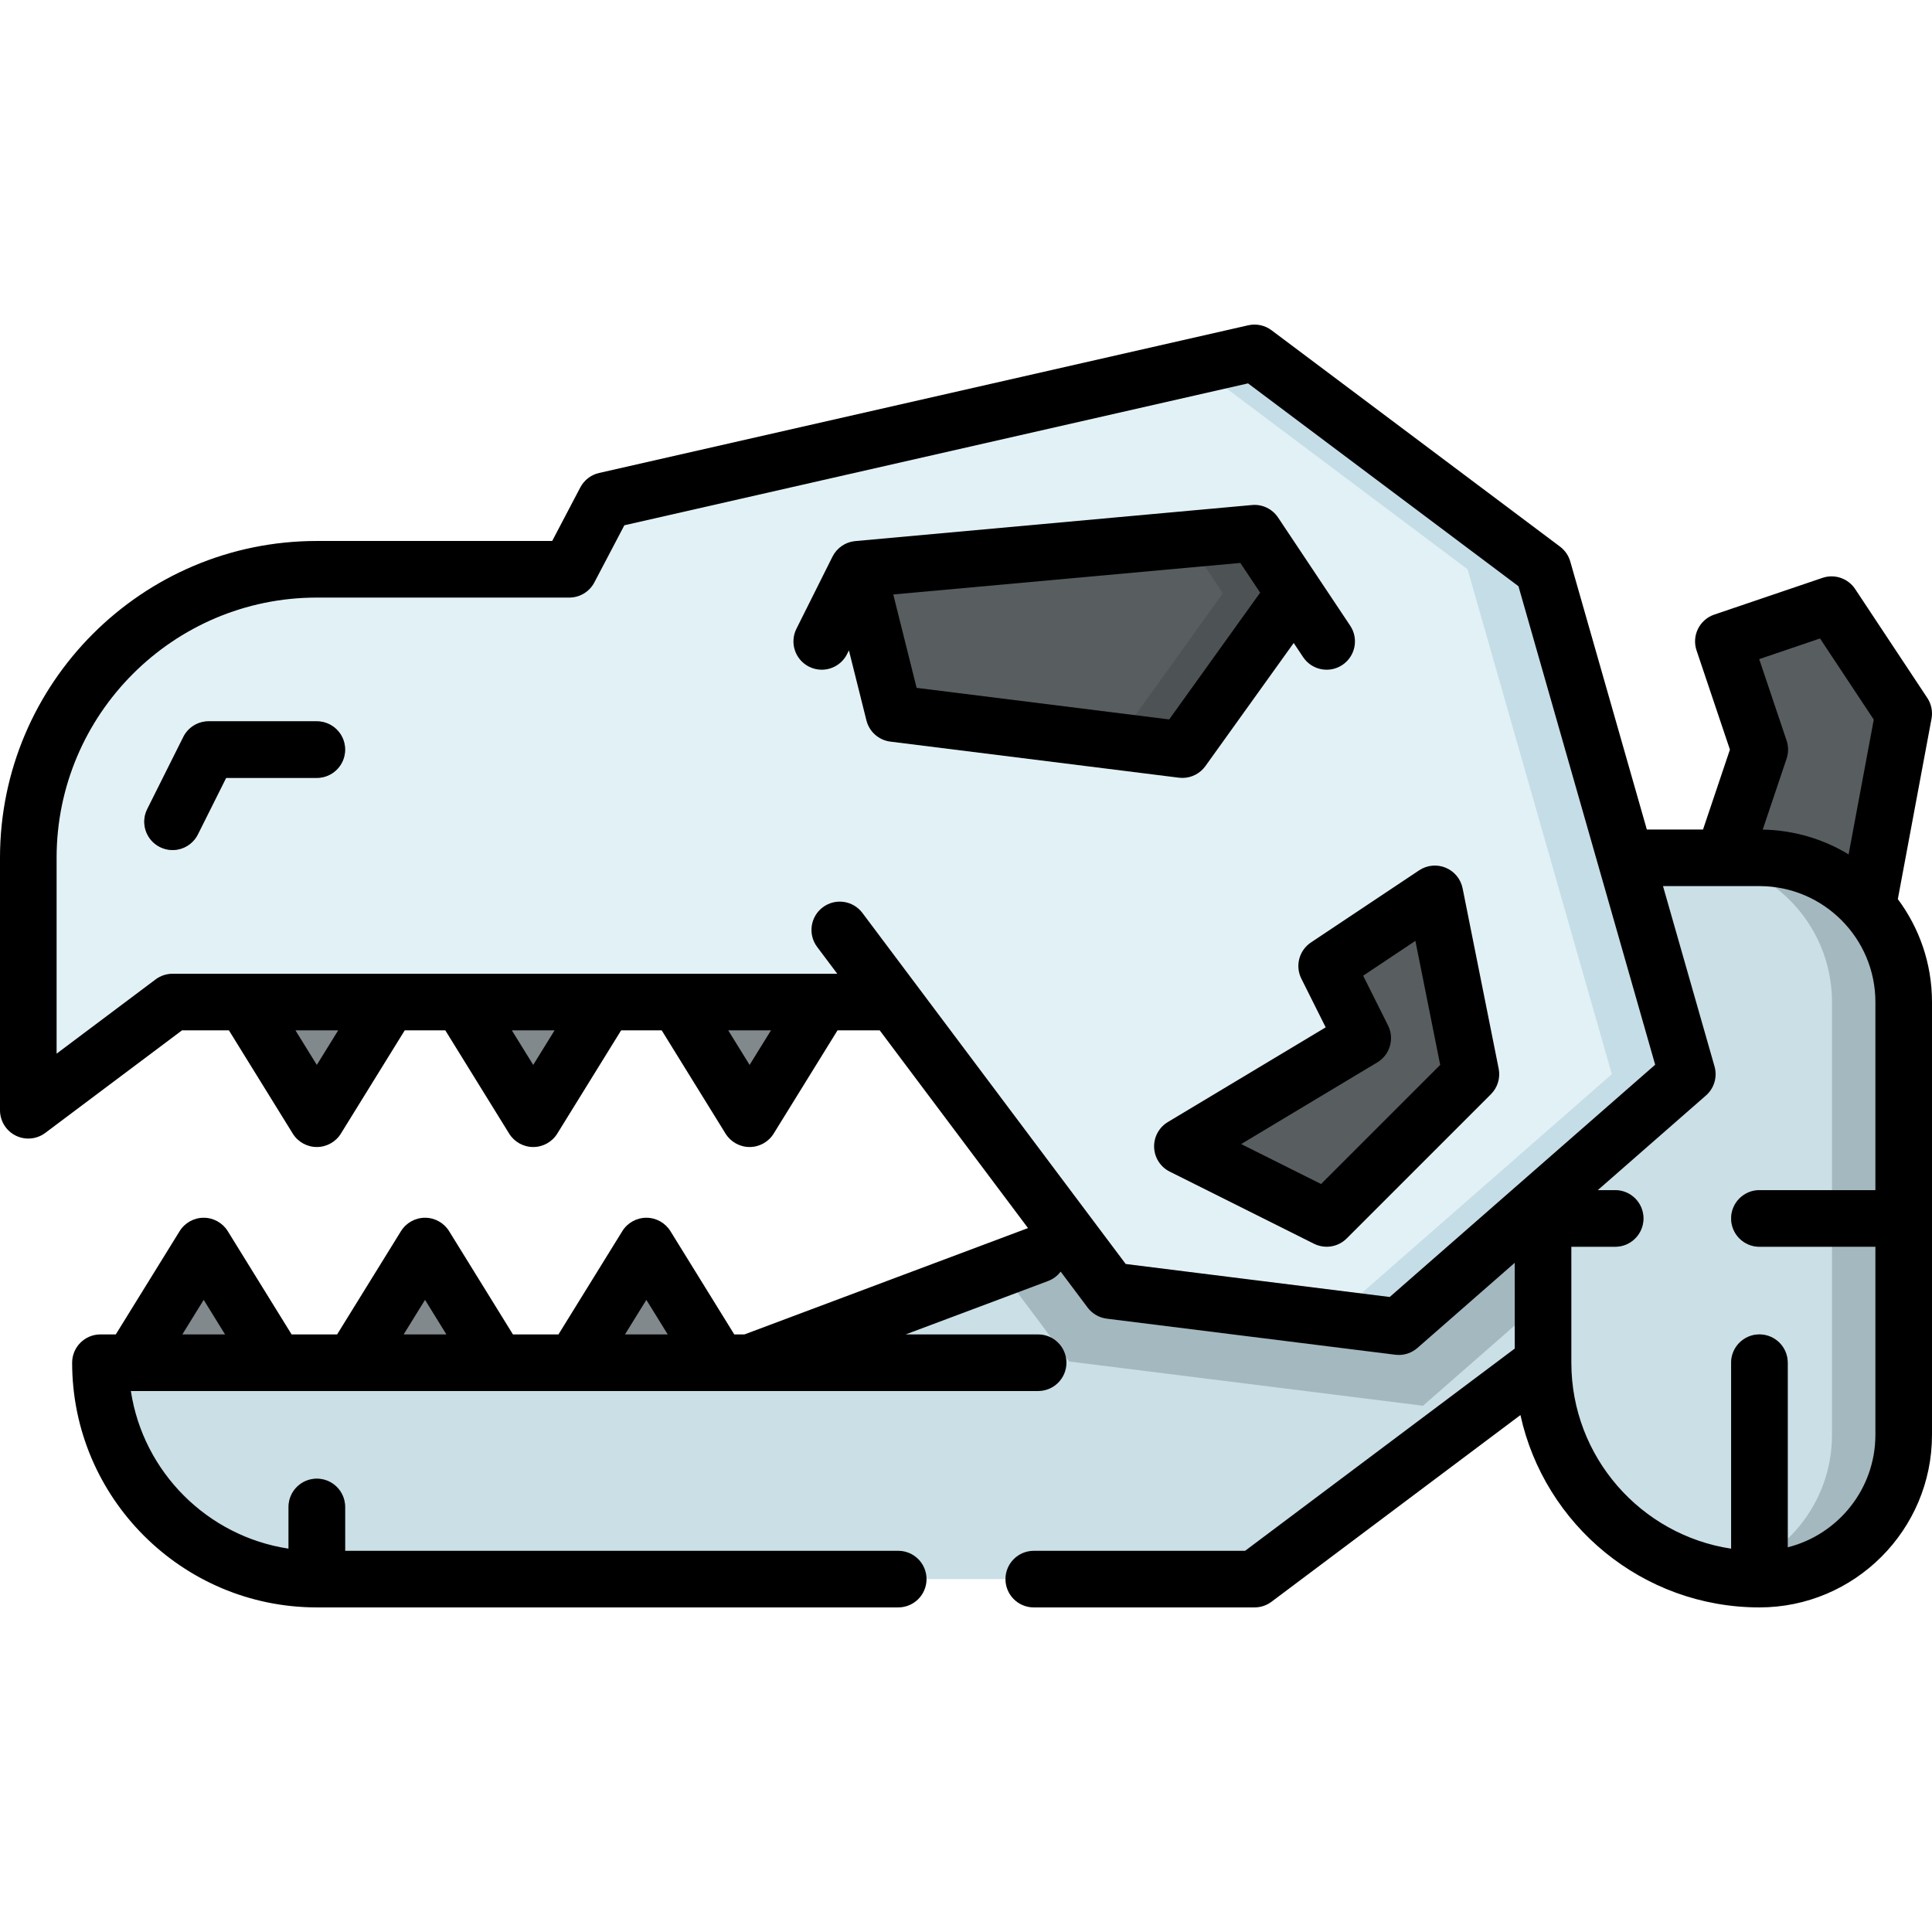
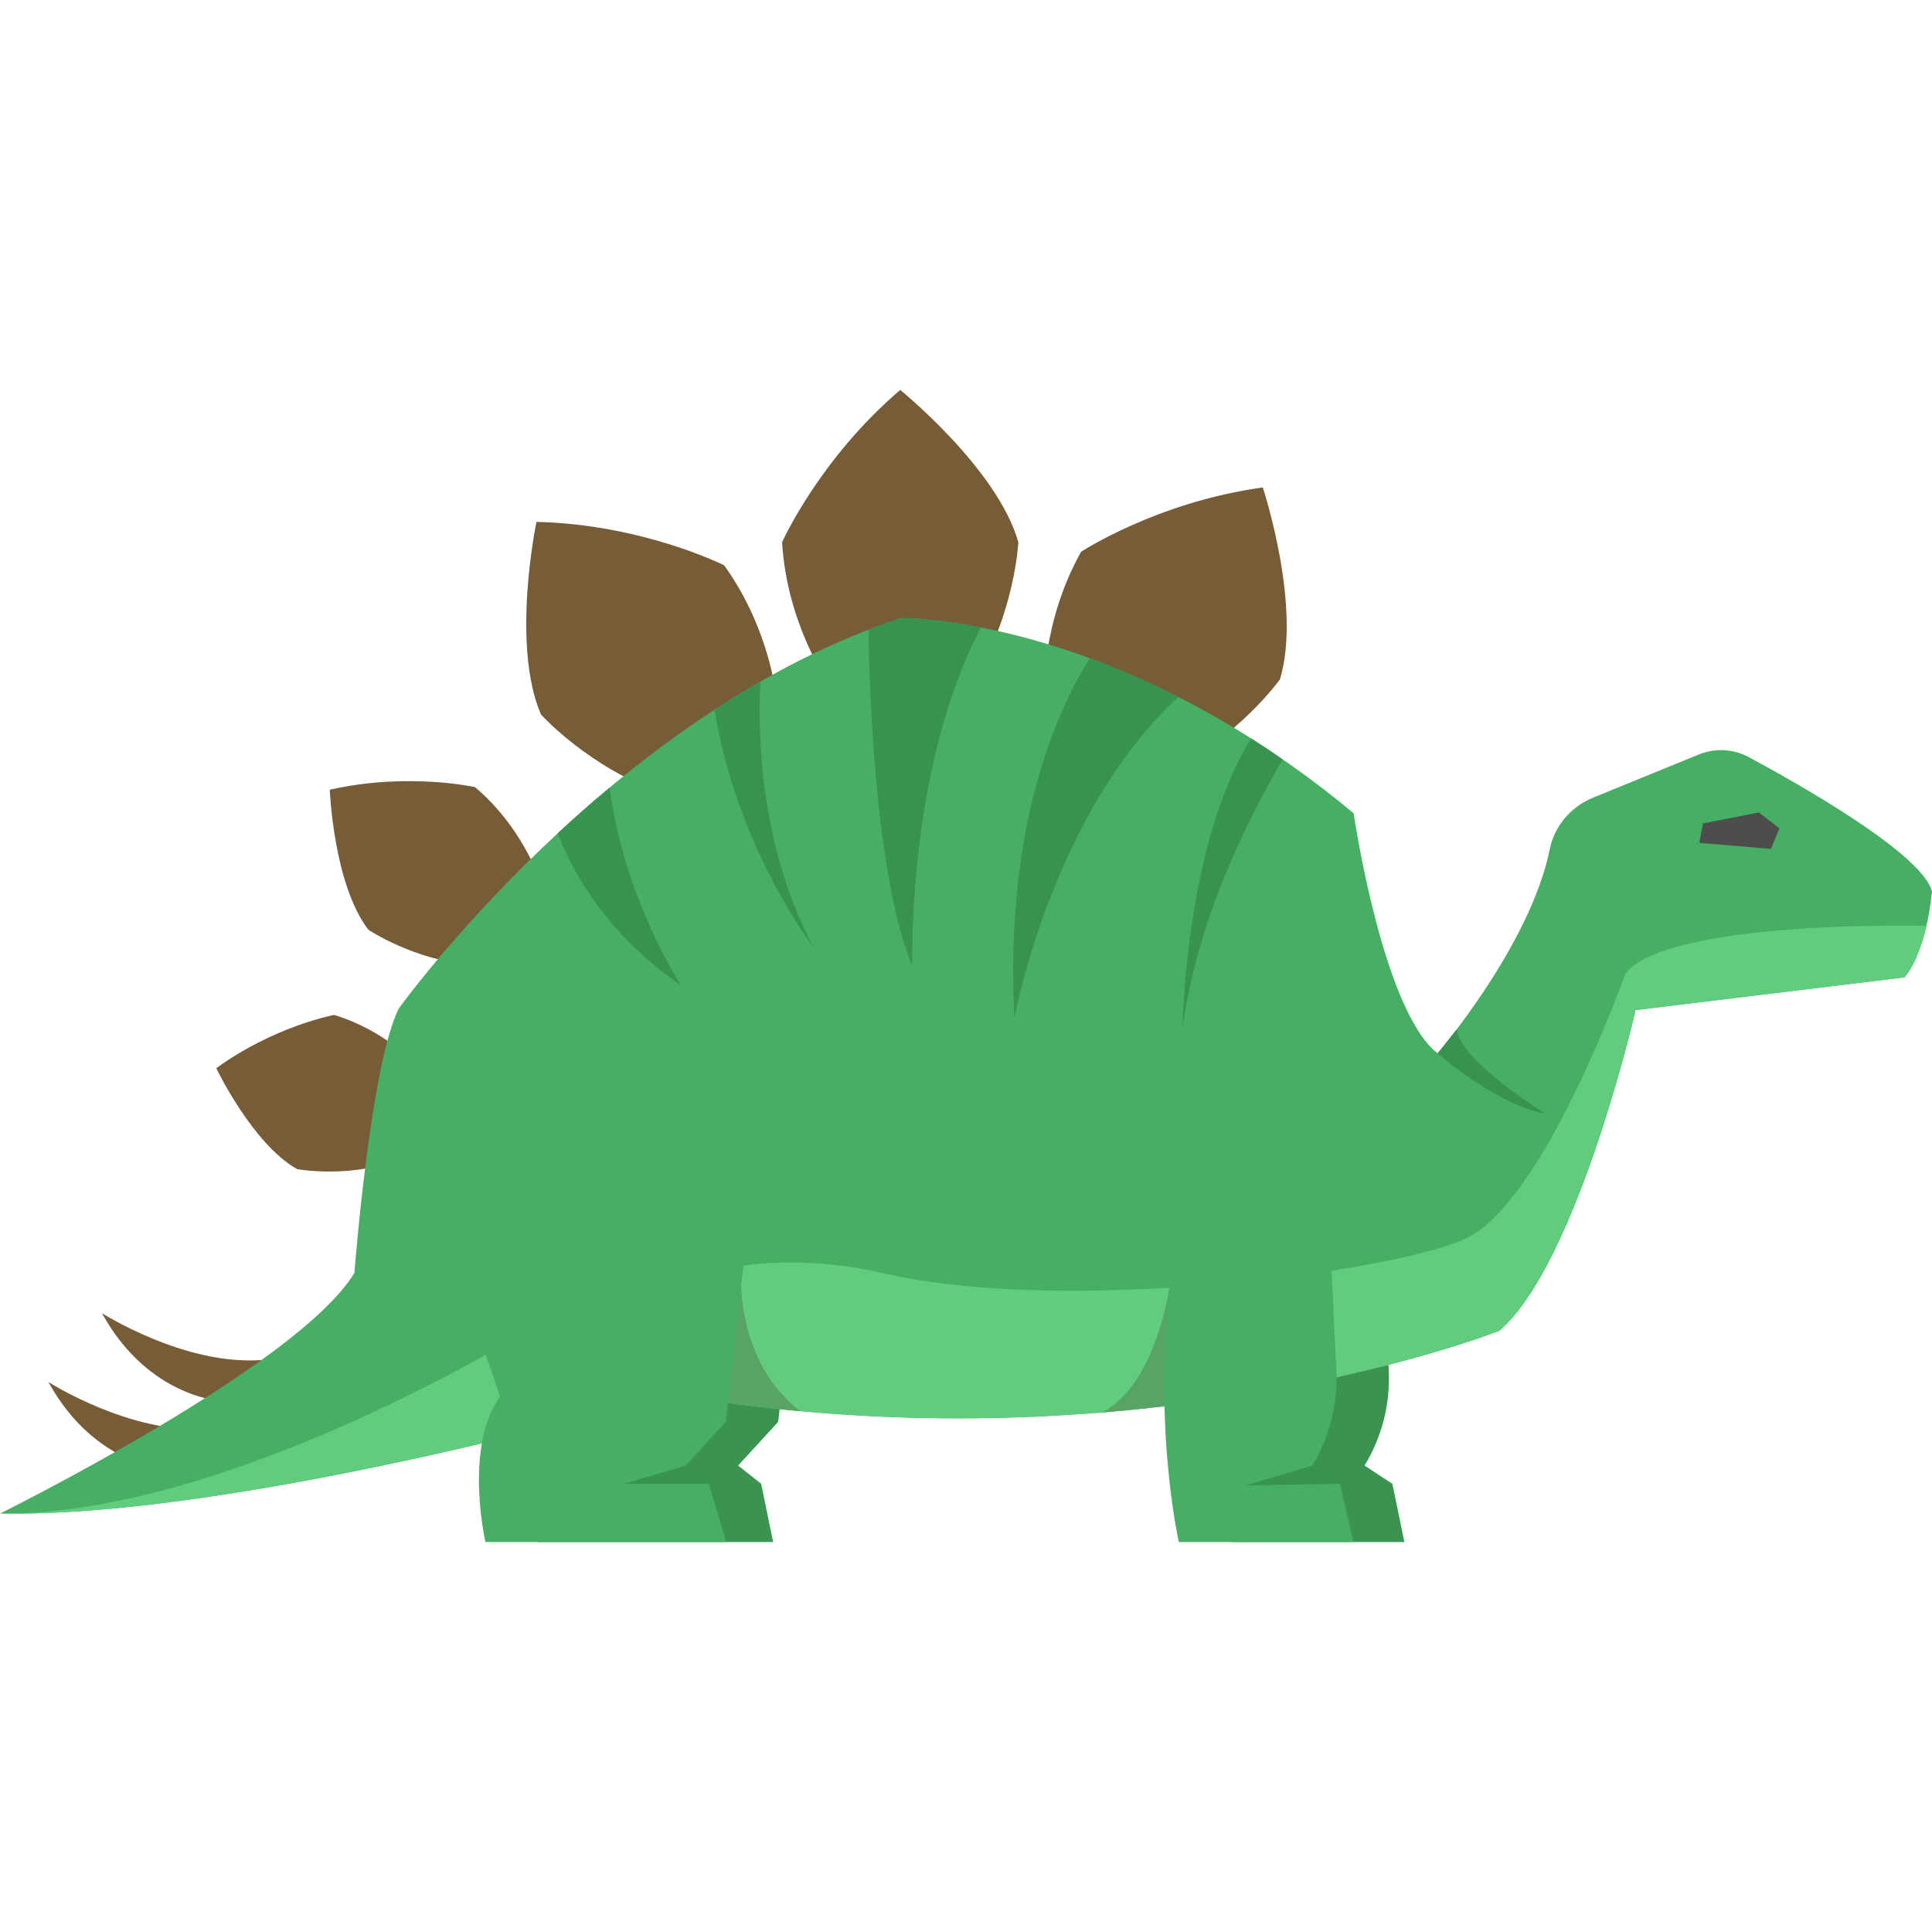
- <svg xmlns="http://www.w3.org/2000/svg" version="1.1" id="Capa_1" x="0px" y="0px" viewBox="0 0 512.001 512.001" style="enable-background:new 0 0 512.001 512.001;" xml:space="preserve">
+ <svg xmlns="http://www.w3.org/2000/svg" version="1.1" id="Capa_1" x="0px" y="0px" viewBox="0 0 467.26 467.26" style="enable-background:new 0 0 467.26 467.26;" xml:space="preserve">
  <g>
-     <polygon style="fill:#81898C;" points="190.408,361.132 171.293,330.216 152.178,361.132 171.293,364.716  " />
-     <polygon style="fill:#81898C;" points="131.752,361.132 112.637,330.216 93.522,361.132 112.637,364.716  " />
-     <polygon style="fill:#81898C;" points="73.096,361.132 53.982,330.216 34.866,361.132 53.981,364.716  " />
+     <path style="fill:#3B9352;" d="M188.202,343.884l-9.688,10.569l5.578,4.404l2.894,14.092h-56.913c0,0-5.285-22.9,3.523-35.23   l-10.569-30.827c0,0,9.688-20.257,34.35-24.661c0,0,27.304,3.523,36.111,14.973L188.202,343.884z" />
+     <path style="fill:#3B9352;" d="M334.408,301.021l1.466,30.496c0.387,8.059-1.652,16.049-5.855,22.936l0,0l6.738,4.404l2.894,14.092   h-41.879c0,0-6.814-29.652-1.53-67.818L334.408,301.021z" />
+     <path style="fill:#775C38;" d="M53.983,338.914c0,0-18-0.667-29.333-21.333c0,0,19.827,12.698,38.58,11.349L53.983,338.914z" />
+     <path style="fill:#775C38;" d="M41.046,355.581c0,0-18-0.667-29.333-21.333c0,0,19.827,12.698,38.58,11.349L41.046,355.581z" />
+     <path style="fill:#775C38;" d="M200.063,164.722c0,0-9.746-14.032-10.913-33.587c0,0,8.975-20.095,28.571-36.825   c0,0,23.545,19.047,28.571,36.825c0,0-0.851,17.395-10.913,33.587H200.063z" />
+     <path style="fill:#775C38;" d="M252.505,167.597c0,0-0.618-17.073,8.968-34.157c0,0,18.411-12.058,43.94-15.545   c0,0,9.518,28.75,4.139,46.424c0,0-10.117,14.176-27.333,22.363L252.505,167.597z" />
+     <path style="fill:#775C38;" d="M187.897,169.668c0,0-1.302-17.035-12.745-32.935c0,0-19.648-9.916-45.407-10.516   c0,0-6.232,29.636,1.097,46.596c0,0,11.644,12.951,29.669,19.154L187.897,169.668z" />
+     <path style="fill:#775C38;" d="M130.232,212.117c0,0-4.071-12.217-15.348-21.748c0,0-16.181-3.653-35.125,0.624   c0,0,0.87,22.81,9.333,33.868c0,0,10.884,7.338,25.2,8.573L130.232,212.117z" />
+     <path style="fill:#775C38;" d="M101.028,257.843c0,0-7.632-8.556-20.212-12.378c0,0-14.519,2.712-28.504,12.883   c0,0,8.746,18.347,19.562,24.409c0,0,11.486,2.166,23.628-1.866L101.028,257.843z" />
+     <path style="fill:#46AF64;" d="M467.26,215.611c-0.32,3.19-0.79,5.94-1.34,8.3c-2.11,9.23-5.32,12.47-5.32,12.47l-65.02,7.91   c0,0-14.09,61.35-32.99,77.57c0,0-87.42,34.57-200.21,15.36c0,0-102.38,29.88-162.38,28.84c0,0,72.22-35.71,85.72-58.23   c0,0,3.84-50.35,10.76-63.97c0,0,14.42-20.05,38.4-42.33c3.93-3.64,8.12-7.35,12.54-11.03c7.77-6.5,16.28-12.93,25.39-18.86   c3.6-2.36,7.29-4.63,11.08-6.79c8.31-4.77,17.04-9.05,26.13-12.54c2.6-1.02,5.24-1.96,7.9-2.83c0,0,7.25-0.11,19.34,2.27   c7.22,1.41,16.16,3.71,26.31,7.45c6.66,2.45,13.83,5.52,21.39,9.36h0.01c5.69,2.89,11.59,6.21,17.64,10.04   c2.52,1.6,5.07,3.28,7.64,5.07c5.62,3.88,11.35,8.2,17.13,13.02c0,0,6.97,47.65,20.31,58.08c0,0,22.46-26.2,27.13-49.41   c1.14-5.67,5.19-10.31,10.53-12.47l25.507-10.416c3.931-1.605,8.367-1.372,12.106,0.641   C435.778,190.014,464.941,206.574,467.26,215.611z" />
+     <path style="fill:#389350;" d="M347.682,254.775c0,0,14.28,12.483,26.024,14.539c0,0-20.461-12.562-21.387-20.373L347.682,254.775z   " />
+     <polygon style="fill:#4D4D4D;" points="428.313,205.312 410.991,203.844 411.872,199.146 425.377,196.504 430.368,200.321  " />
+     <path style="fill:#62CC7E;" d="M465.92,223.911c-2.11,9.23-5.32,12.47-5.32,12.47l-65.02,7.91c0,0-14.09,61.35-32.99,77.57   c0,0-20.4,8.06-54.2,14.24c-12.26,2.24-26.28,4.23-41.74,5.49c-21.81,1.79-46.46,2.14-73.02-0.29   c-10.16-0.93-20.59-2.26-31.25-4.08c0,0-8.06,2.35-20.98,5.72c-33.13,8.61-98.23,23.87-141.4,23.12   c55.82,0.48,127.97-44.5,127.97-44.5c16.02-7.45,32.81-11.92,46.12-14.56c13.12-2.61,26.63-2.05,39.67,0.96   c18.98,4.38,44.63,4.94,69.04,3.48c5.23-0.31,10.41-0.71,15.45-1.19c26.03-2.47,48.46-6.91,56.52-10.84   c18.94-9.25,38.31-63.86,38.31-63.86C403.21,222.341,465.92,223.911,465.92,223.911z" />
+     <path style="fill:#58A366;" d="M193.63,341.301c-10.16-0.93-20.59-2.26-31.25-4.08c0,0-8.06,2.35-20.98,5.72   c-2.95-0.51-4.75-0.86-4.75-0.86l42.61-31.1C179.26,310.981,179.11,330.531,193.63,341.301z" />
+     <path style="fill:#58A366;" d="M308.39,336.101c-12.26,2.24-26.28,4.23-41.74,5.49c13-6.99,16.15-30.15,16.15-30.15l13.44-6.31   l2.01,5.12L308.39,336.101z" />
+     <path style="fill:#46AF64;" d="M175.535,343.884l-9.688,10.569l5.578,4.404l4.225,14.092h-58.245c0,0-5.285-22.9,3.523-35.23   l-10.569-30.827c0,0,9.688-20.257,34.35-24.661c0,0,27.304,3.523,36.111,14.973L175.535,343.884z" />
+     <path style="fill:#46AF64;" d="M321.741,301.021l1.466,30.496c0.387,8.059-1.652,16.049-5.855,22.936l0,0l6.738,4.404l3.227,14.092   h-42.212c0,0-6.814-29.652-1.529-67.818L321.741,301.021z" />
+     <polygon style="fill:#389350;" points="317.352,354.453 301.317,359.248 324.09,358.857  " />
+     <polygon style="fill:#389350;" points="165.847,354.453 150.983,358.857 171.425,358.857  " />
+     <path style="fill:#389350;" d="M310.25,183.671c-8.68,14.75-20.92,39.34-24.27,65.24c0,0,0.62-44.91,16.63-70.31   C305.13,180.201,307.68,181.881,310.25,183.671z" />
+     <path style="fill:#389350;" d="M284.96,168.561c-30.62,28.35-39.64,77.69-39.64,77.69c-2.37-47.2,10.69-75.08,18.25-87.05   C270.23,161.651,277.4,164.721,284.96,168.561z" />
+     <path style="fill:#389350;" d="M220.65,233.581c-9-21.36-10.41-67.36-10.63-81.27c2.6-1.02,5.24-1.96,7.9-2.83   c0,0,7.25-0.11,19.34,2.27C219.27,185.781,220.65,233.581,220.65,233.581z" />
+     <path style="fill:#389350;" d="M196.65,228.911c0,0-18.42-23.76-23.84-57.27c3.6-2.36,7.29-4.63,11.08-6.79   C183.23,178.521,184.01,205.031,196.65,228.911z" />
+     <path style="fill:#389350;" d="M164.65,238.251c-18.21-12.44-26.36-27.83-29.77-36.72c3.93-3.64,8.12-7.35,12.54-11.03   C150.9,217.141,164.65,238.251,164.65,238.251z" />
  </g>
-   <path style="fill:#585D60;" d="M494.942,240.276l9.112-48.793c0.286-1.532-0.035-3.116-0.896-4.415l-15.22-22.971  c-1.505-2.271-4.351-3.243-6.931-2.367l-18.63,6.325c-3.132,1.063-4.813,4.46-3.758,7.595l7.097,21.089  c0.418,1.242,0.418,2.586,0,3.827l-9.006,26.76L494.942,240.276z" />
-   <path style="fill:#CADFE6;" d="M466.269,418.48c21.114,0,38.231-17.117,38.231-38.231V265.558c0-21.114-17.117-38.231-38.231-38.231  H430.77l-21.845,69.146v64.663C408.925,392.806,434.599,418.48,466.269,418.48" />
-   <path style="fill:#7F8C8C;" d="M466.269,418.48L466.269,418.48L466.269,418.48z" />
-   <path style="fill:#A4B8BF;" d="M466.269,227.327h-19c21.114,0,38.231,17.117,38.231,38.231v114.691  c0,18.177-12.69,33.381-29.692,37.262c3.394,0.626,6.886,0.969,10.461,0.969c21.114,0,38.231-17.116,38.231-38.231V265.558  C504.5,244.443,487.383,227.327,466.269,227.327z" />
-   <path style="fill:#CADFE6;" d="M274.404,332.727l-74.73,28.025c-0.674,0.253-1.387,0.382-2.107,0.382H32.971  c-3.594,0-6.382,3.139-5.966,6.709c3.322,28.511,27.556,50.638,56.958,50.638h246.5c1.298,0,2.561-0.421,3.6-1.2l72.462-54.347  c1.511-1.133,2.4-2.912,2.4-4.801l-0.004-33.329c0-3.566-3.093-6.345-6.639-5.965l-126.41,13.54  C275.37,332.433,274.876,332.55,274.404,332.727z" />
-   <g>
-     <polygon style="fill:#81898C;" points="64.848,265.557 83.962,296.473 103.077,265.557 83.963,261.973  " />
-     <polygon style="fill:#81898C;" points="122.193,265.557 141.307,296.473 160.423,265.557 141.308,261.973  " />
-     <polygon style="fill:#81898C;" points="179.539,265.557 198.653,296.473 217.769,265.557 198.655,261.973  " />
-     <path style="fill:#81898C;" d="M428.038,330.403h-38.229c-4.142,0-7.5-3.357-7.5-7.5s3.358-7.5,7.5-7.5h38.229   c4.142,0,7.5,3.357,7.5,7.5C435.538,327.045,432.18,330.403,428.038,330.403z" />
-     <path style="fill:#81898C;" d="M504.5,330.403v-15l0,0h-38.233c-4.142,0-7.5,3.357-7.5,7.5s3.358,7.5,7.5,7.5H504.5L504.5,330.403z   " />
-     <path style="fill:#81898C;" d="M466.269,418.48L466.269,418.48L466.269,418.48z" />
-     <path style="fill:#81898C;" d="M466.267,353.634c-4.142,0-7.5,3.357-7.5,7.5v56.842c2.457,0.321,4.957,0.504,7.502,0.504   c2.567,0,5.073-0.257,7.498-0.74v-56.606C473.767,356.991,470.409,353.634,466.267,353.634z" />
-   </g>
-   <path style="fill:#CADFE6;" d="M466.269,418.48L466.269,418.48L466.269,418.48z" />
-   <g>
-     <path style="fill:#81898C;" d="M217.766,177.483c-1.127,0-2.271-0.255-3.348-0.793c-3.705-1.853-5.207-6.357-3.355-10.063   l9.556-19.117c1.161-2.323,3.442-3.881,6.03-4.115l105.136-9.556c2.738-0.261,5.393,1.021,6.919,3.309l19.116,28.673   c2.298,3.446,1.367,8.103-2.08,10.4c-3.445,2.299-8.103,1.367-10.4-2.08l-16.641-24.96l-96.53,8.773l-7.688,15.38   C223.167,175.962,220.517,177.483,217.766,177.483z" />
-     <path style="fill:#81898C;" d="M83.963,418.481h7.5l0,0v-19.116c0-4.142-3.358-7.5-7.5-7.5s-7.5,3.358-7.5,7.5v18.612   C78.92,418.298,81.42,418.481,83.963,418.481z" />
-   </g>
-   <path style="fill:#A4B8BF;" d="M408.92,318.128l-36.201,31.676c-1.288,1.127-2.997,1.651-4.695,1.438l-73.791-9.224l-8.057-10.742  l-11.06,1.185l-10.187,3.82l13.303,17.737l5.094,6.792l8.425,1.053l76.462,9.558l8.9,1.113l6.75-5.906l25.06-21.927L408.92,318.128z  " />
-   <path style="fill:#E2F1F6;" d="M83.962,150.865c-42.229,0-76.462,34.233-76.462,76.462v54.904c0,4.944,5.645,7.767,9.6,4.8  l27.031-20.274c1.039-0.779,2.302-1.2,3.6-1.2h93.577h92.577c1.889,0,3.667,0.889,4.8,2.4l54.019,72.024  c0.977,1.302,2.441,2.152,4.056,2.354l71.264,8.908c1.699,0.212,3.407-0.311,4.695-1.438l71.572-62.625  c1.748-1.529,2.456-3.93,1.818-6.164l-36.63-128.209c-0.36-1.259-1.121-2.366-2.169-3.152l-72.625-54.471  c-1.41-1.057-3.213-1.441-4.931-1.051l-166.632,37.909c-1.711,0.389-3.166,1.508-3.981,3.062l-6.587,12.548  c-1.036,1.974-3.082,3.211-5.312,3.211L83.962,150.865z" />
-   <path style="fill:#C5DDE6;" d="M407.311,149.655l-72.625-54.471c-1.41-1.057-3.213-1.441-4.931-1.051l-12.637,2.875l71.807,53.857  l38.229,133.808l-73.961,64.715l14.83,1.854c1.699,0.212,3.407-0.311,4.695-1.438l71.572-62.625c1.748-1.529,2.456-3.93,1.818-6.164  l-36.63-128.209C409.12,151.547,408.358,150.44,407.311,149.655z" />
-   <g>
-     <polygon style="fill:#585D60;" points="343.069,157.216 313.347,198.653 236.886,189.095 227.327,150.864 332.463,141.308  " />
-     <polygon style="fill:#585D60;" points="313.348,303.788 351.579,322.903 389.809,284.673 380.252,236.885 351.579,256    361.138,275.115  " />
-   </g>
-   <polygon style="fill:#4D5255;" points="332.463,141.308 314.548,142.936 324.069,157.216 295.911,196.474 313.347,198.653   343.069,157.216 " />
-   <path style="fill:#81898C;" d="M45.726,225.27c-1.127,0-2.271-0.255-3.348-0.794c-3.705-1.853-5.207-6.357-3.354-10.063  l9.558-19.116c1.27-2.54,3.867-4.146,6.708-4.146h28.674c4.142,0,7.5,3.357,7.5,7.5s-3.358,7.5-7.5,7.5H59.925l-7.485,14.971  C51.125,223.75,48.477,225.27,45.726,225.27z" />
-   <path d="M83.964,191.152H55.29c-2.841,0-5.438,1.604-6.708,4.146l-9.559,19.116c-1.853,3.705-0.351,8.21,3.354,10.063  c1.077,0.538,2.221,0.794,3.348,0.794c2.751,0,5.4-1.52,6.714-4.147l7.486-14.971h24.039c4.142,0,7.5-3.357,7.5-7.5  S88.106,191.152,83.964,191.152z" />
-   <path d="M313.349,206.154c2.397,0,4.674-1.15,6.093-3.129l23.402-32.627l2.495,3.743c2.298,3.447,6.956,4.379,10.4,2.08  c3.447-2.298,4.378-6.954,2.08-10.4l-19.116-28.673c-1.525-2.288-4.181-3.569-6.919-3.309l-105.136,9.556  c-0.041,0.004-0.08,0.014-0.12,0.019c-0.223,0.024-0.446,0.06-0.669,0.104c-0.079,0.016-0.159,0.029-0.238,0.047  c-0.038,0.009-0.075,0.013-0.113,0.022c-0.546,0.137-1.06,0.334-1.544,0.576c-0.057,0.029-0.111,0.061-0.167,0.091  c-0.207,0.11-0.408,0.229-0.601,0.357c-0.06,0.04-0.119,0.079-0.178,0.121c-0.201,0.141-0.394,0.291-0.578,0.451  c-0.036,0.031-0.075,0.06-0.111,0.092c-0.218,0.196-0.425,0.402-0.618,0.621c-0.034,0.039-0.064,0.081-0.098,0.12  c-0.153,0.18-0.297,0.367-0.431,0.56c-0.051,0.073-0.099,0.147-0.147,0.221c-0.122,0.189-0.235,0.384-0.34,0.583  c-0.023,0.044-0.053,0.084-0.075,0.129l-9.556,19.117c-1.852,3.705-0.35,8.21,3.355,10.063c1.077,0.538,2.221,0.793,3.348,0.793  c2.751,0,5.401-1.521,6.714-4.148l0.49-0.98l4.641,18.56c0.751,3.005,3.272,5.238,6.346,5.623l76.461,9.559  C312.729,206.135,313.039,206.154,313.349,206.154z M242.916,182.29l-6.188-24.75l91.971-8.359l5.253,7.879l-24.099,33.598  L242.916,182.29z" />
-   <path d="M387.607,235.414c-0.491-2.453-2.173-4.501-4.484-5.458c-2.312-0.959-4.949-0.701-7.03,0.688l-28.674,19.115  c-3.147,2.098-4.24,6.212-2.548,9.595l6.453,12.903l-41.833,25.099c-2.347,1.409-3.741,3.984-3.636,6.72  c0.105,2.735,1.692,5.196,4.141,6.42l38.231,19.114c1.066,0.533,2.213,0.792,3.352,0.792c1.946,0,3.866-0.757,5.306-2.196  l38.229-38.229c1.773-1.773,2.543-4.315,2.051-6.774L387.607,235.414z M350.099,313.777l-21.175-10.587l36.073-21.643  c3.36-2.017,4.602-6.281,2.849-9.786l-6.598-13.193l13.846-9.23l6.573,32.871L350.099,313.777z" />
-   <path d="M502.946,238.274l8.927-47.802c0.358-1.916-0.044-3.896-1.121-5.52l-19.116-28.851c-1.88-2.839-5.438-4.056-8.663-2.959  l-28.673,9.734c-3.915,1.329-6.016,5.575-4.697,9.493l8.845,26.283l-7.126,21.174h-14.893l-20.291-71.022  c-0.45-1.573-1.402-2.957-2.711-3.939l-76.462-57.349c-1.763-1.321-4.018-1.8-6.164-1.313l-172.037,39.14  c-2.139,0.487-3.958,1.886-4.977,3.827l-7.451,14.193l-62.373,0.001C37.665,143.364,0,181.03,0,227.326v66.904  c0,2.841,1.605,5.438,4.146,6.708c2.542,1.272,5.582,0.996,7.854-0.708l36.231-27.175h12.435l16.917,27.361  c1.367,2.21,3.78,3.556,6.379,3.556s5.013-1.346,6.379-3.556l16.917-27.361h10.754l16.917,27.361c1.367,2.21,3.78,3.556,6.379,3.556  s5.013-1.346,6.379-3.556l16.917-27.361h10.753l16.917,27.361c1.367,2.21,3.78,3.556,6.379,3.556s5.013-1.346,6.379-3.556  l16.917-27.361h11.185l9.597,12.796c0.002,0.003,0.005,0.005,0.007,0.008l29.697,39.596l-75.14,28.179h-2.705l-16.917-27.362  c-1.367-2.21-3.78-3.556-6.379-3.556s-5.012,1.346-6.379,3.556l-16.918,27.362h-12.062l-16.917-27.362  c-1.367-2.21-3.78-3.556-6.379-3.556s-5.013,1.346-6.379,3.556l-16.92,27.362H77.278l-16.917-27.362  c-1.367-2.21-3.78-3.556-6.379-3.556c-2.599,0-5.013,1.346-6.379,3.556l-16.918,27.362h-4.068c-4.142,0-7.5,3.357-7.5,7.5  c0,35.757,29.09,64.847,64.847,64.847h154.079c4.142,0,7.5-3.357,7.5-7.5s-3.358-7.5-7.5-7.5H91.464v-11.616  c0-4.143-3.358-7.5-7.5-7.5s-7.5,3.357-7.5,7.5v11.043c-21.493-3.258-38.528-20.281-41.784-41.773h163.976h76.462  c4.142,0,7.5-3.357,7.5-7.5s-3.358-7.5-7.5-7.5h-35.104l37.735-14.151c1.378-0.517,2.509-1.4,3.337-2.493l7.146,9.528  c1.221,1.628,3.051,2.689,5.07,2.942l76.461,9.558c0.311,0.038,0.621,0.058,0.931,0.058c1.806,0,3.563-0.652,4.938-1.855  l25.79-22.566l0.003,22.73l-71.462,53.597h-56.005c-4.142,0-7.5,3.357-7.5,7.5s3.358,7.5,7.5,7.5h58.505  c1.623,0,3.202-0.526,4.5-1.5l65.97-49.478c6.369,29.111,32.338,50.976,63.332,50.977c0.001,0,0.001,0,0.002,0h0.001h0.001  c25.216,0,45.731-20.515,45.731-45.731V265.558C512,255.34,508.63,245.896,502.946,238.274z M83.962,282.211l-5.66-9.154h11.32  L83.962,282.211z M141.308,282.211l-5.66-9.154h11.32L141.308,282.211z M198.653,282.211l-5.66-9.154h11.32L198.653,282.211z   M171.293,344.478l5.66,9.154h-11.32L171.293,344.478z M112.637,344.478l5.66,9.154h-11.32L112.637,344.478z M53.981,344.478  l5.66,9.154h-11.32L53.981,344.478z M482.324,169.203l14.246,21.501l-6.67,35.716c-6.667-4.041-14.447-6.414-22.759-6.571  l6.328-18.803c0.522-1.553,0.522-3.232,0-4.784l-7.264-21.586L482.324,169.203z M368.286,343.716l-69.964-8.745l-55.437-73.915  c-0.002-0.003-0.005-0.006-0.007-0.009l-14.328-19.104c-2.486-3.314-7.186-3.985-10.5-1.5c-3.313,2.485-3.985,7.187-1.5,10.5  l5.335,7.113H45.731c-1.623,0-3.202,0.526-4.5,1.5L15,279.231v-51.904c0-38.025,30.936-68.962,68.962-68.962l66.906-0.001  c2.788,0,5.345-1.546,6.641-4.014l7.952-15.146L330.742,101.6l71.666,53.752l21.198,74.195c0.002,0.005,0.003,0.01,0.004,0.015  l15.028,52.599L368.286,343.716z M473.767,410.052v-48.918c0-4.143-3.358-7.5-7.5-7.5s-7.5,3.357-7.5,7.5v49.281  c-23.937-3.629-42.34-24.342-42.342-49.276c0-0.002,0-0.004,0-0.007l-0.004-30.73h11.617c4.142,0,7.5-3.357,7.5-7.5  s-3.358-7.5-7.5-7.5h-4.614l28.669-25.085c2.185-1.912,3.07-4.913,2.273-7.705l-13.652-47.785h25.556  c16.945,0,30.731,13.785,30.731,30.73v49.845h-30.733c-4.142,0-7.5,3.357-7.5,7.5s3.358,7.5,7.5,7.5H497v49.847  C497,394.609,487.1,406.696,473.767,410.052z" />
  <g>
</g>
  <g>
</g>
  <g>
</g>
  <g>
</g>
  <g>
</g>
  <g>
</g>
  <g>
</g>
  <g>
</g>
  <g>
</g>
  <g>
</g>
  <g>
</g>
  <g>
</g>
  <g>
</g>
  <g>
</g>
  <g>
</g>
</svg>
